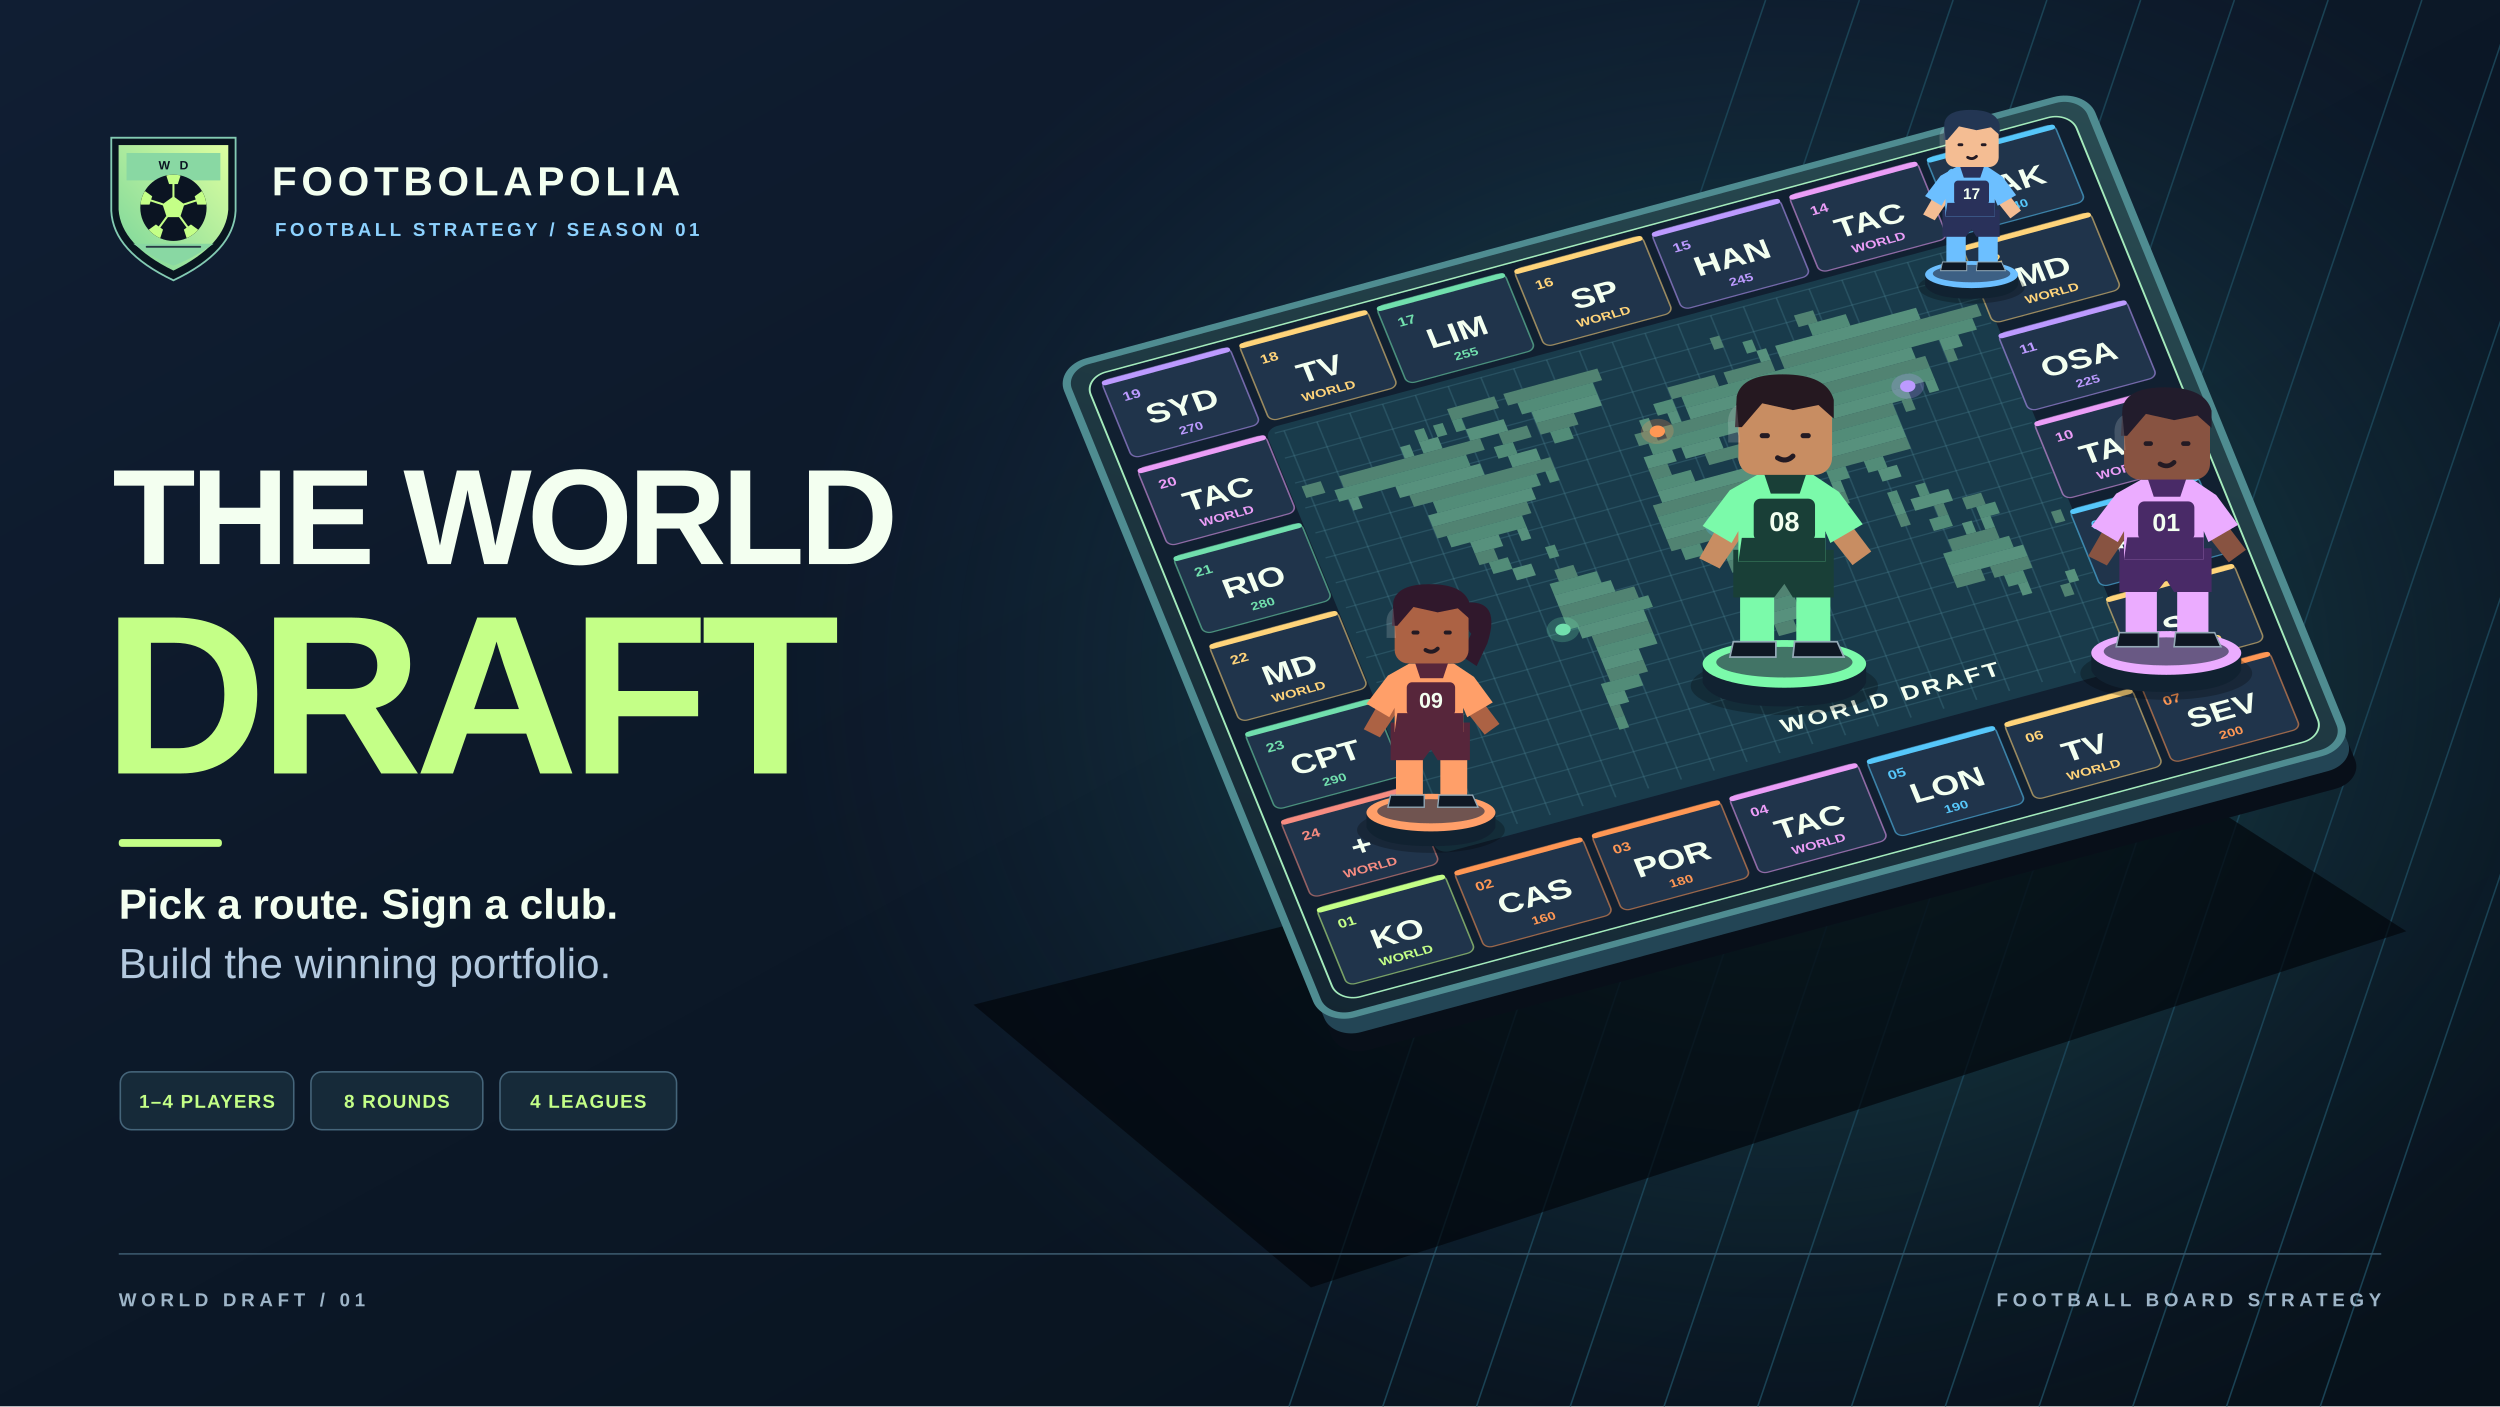
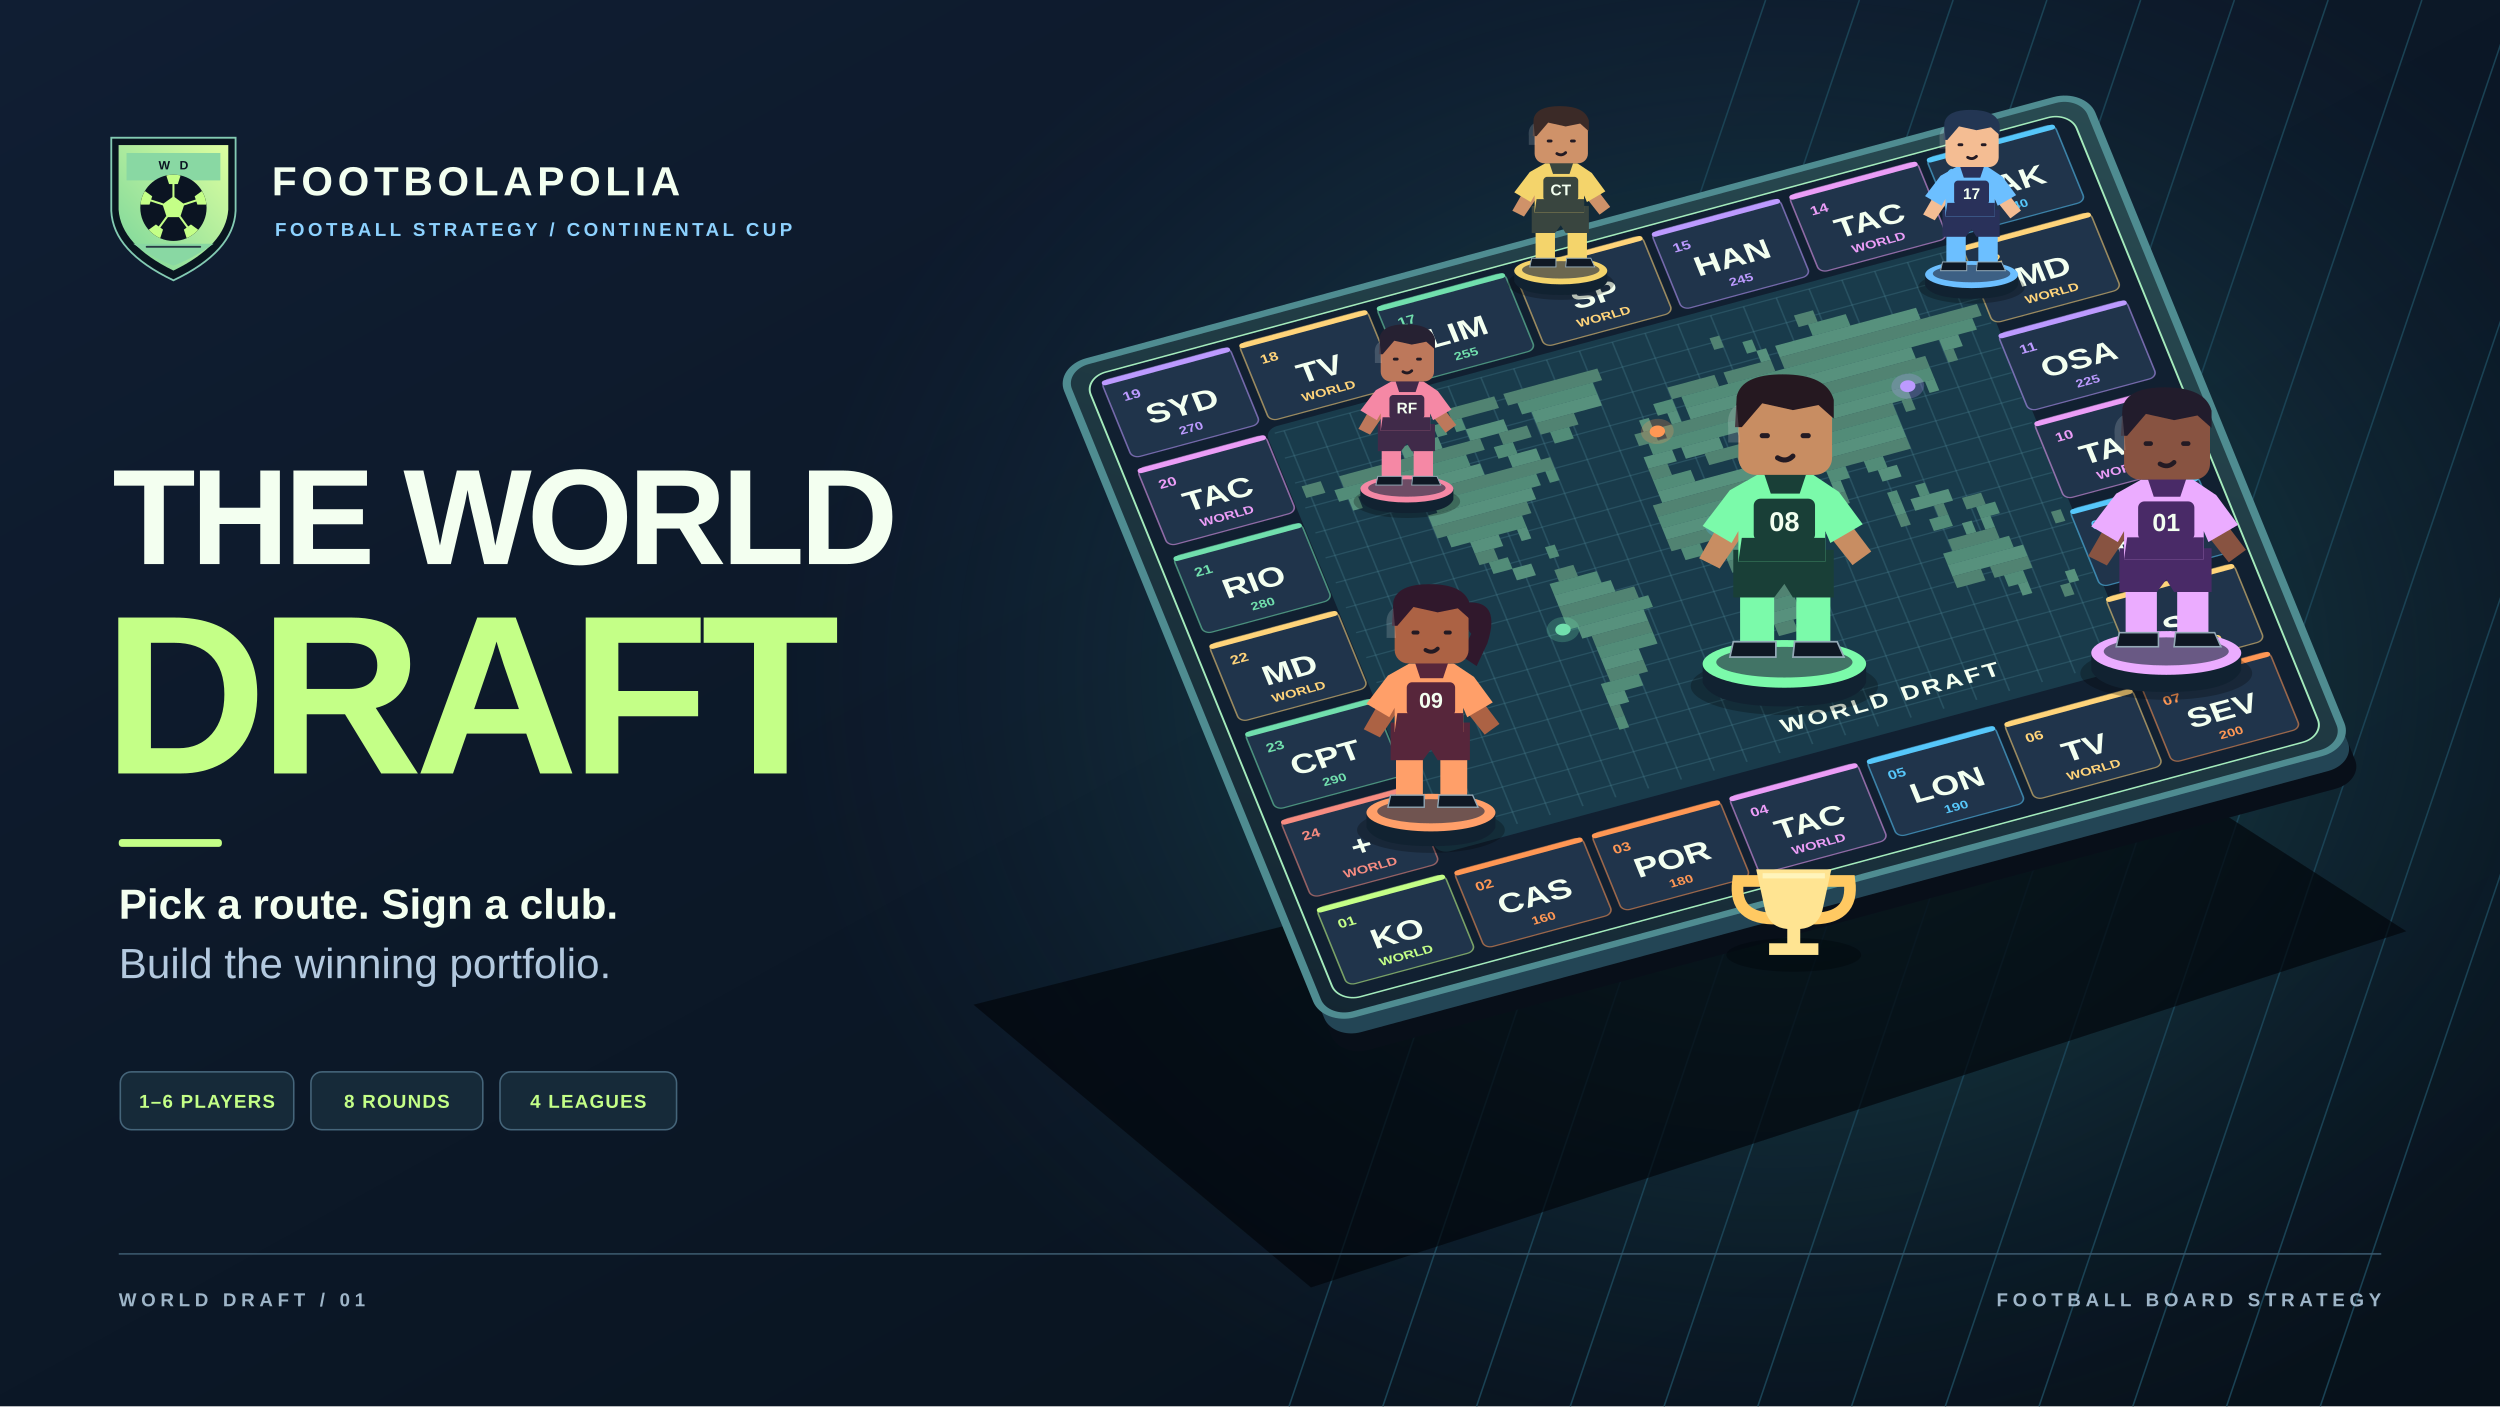
<svg xmlns="http://www.w3.org/2000/svg" width="1920" height="1080" viewBox="0 0 1600 900" role="img">
  <defs>
    <linearGradient id="night" x1="0" y1="0" x2="1" y2="1">
      <stop stop-color="#101e33" />
      <stop offset="1" stop-color="#07111a" />
    </linearGradient>
    <linearGradient id="pool" x1="0" y1="1" x2="1" y2="0">
      <stop stop-color="#142632" />
      <stop offset="1" stop-color="#294b52" />
    </linearGradient>
    <linearGradient id="lime" x1="0" y1="1" x2="1" y2="0">
      <stop stop-color="#78d59b" />
      <stop offset="1" stop-color="#ddff9f" />
    </linearGradient>
    <radialGradient id="beam">
      <stop stop-color="#4be2c2" stop-opacity=".34" />
      <stop offset="1" stop-color="#1f5076" stop-opacity="0" />
    </radialGradient>
    <pattern id="grid" width="38" height="38" patternUnits="userSpaceOnUse">
      <path d="M0 38V0H38" fill="none" stroke="#719aaf" stroke-opacity=".17" />
    </pattern>
  </defs>
  <rect x="0" y="0" width="1600" height="900" rx="0" fill="url(#night)" />
  <ellipse cx="1135" cy="430" rx="640" ry="530" fill="url(#beam)" />
  <path d="M1130 0L825 900" stroke="#1a4254" stroke-width="1" />
  <path d="M1190 0L885 900" stroke="#1a4254" stroke-width="1" />
  <path d="M1250 0L945 900" stroke="#1a4254" stroke-width="1" />
  <path d="M1310 0L1005 900" stroke="#1a4254" stroke-width="1" />
  <path d="M1370 0L1065 900" stroke="#1a4254" stroke-width="1" />
  <path d="M1430 0L1125 900" stroke="#1a4254" stroke-width="1" />
  <path d="M1490 0L1185 900" stroke="#1a4254" stroke-width="1" />
  <path d="M1550 0L1245 900" stroke="#1a4254" stroke-width="1" />
  <path d="M1610 0L1305 900" stroke="#1a4254" stroke-width="1" />
  <path d="M1670 0L1365 900" stroke="#1a4254" stroke-width="1" />
  <path d="M1730 0L1425 900" stroke="#1a4254" stroke-width="1" />
  <path d="M1790 0L1485 900" stroke="#1a4254" stroke-width="1" />
  <path d="M623 643L1333 463L1540 596L839 824Z" fill="#01060c" opacity=".7" />
  <g transform="matrix(1 -.27 .31 .76 678 236)">
    <rect x="0" y="30" width="655" height="550" rx="18" fill="#080f19" />
    <rect x="0" y="15" width="655" height="550" rx="18" fill="#234555" />
    <rect x="0" y="0" width="655" height="550" rx="18" fill="url(#pool)" stroke="#4f8c91" stroke-width="5" />
    <rect x="12" y="12" width="631" height="526" rx="14" fill="#112031" stroke="#a4ebbc" stroke-width="1.2" />
    <rect x="104" y="88" width="447" height="358" rx="8" fill="#193b4b" />
    <path d="M115 93V439" stroke="#488090" opacity=".32" />
    <path d="M136 93V439" stroke="#488090" opacity=".32" />
    <path d="M157 93V439" stroke="#488090" opacity=".32" />
    <path d="M178 93V439" stroke="#488090" opacity=".32" />
    <path d="M199 93V439" stroke="#488090" opacity=".32" />
    <path d="M220 93V439" stroke="#488090" opacity=".32" />
    <path d="M241 93V439" stroke="#488090" opacity=".32" />
    <path d="M262 93V439" stroke="#488090" opacity=".32" />
    <path d="M283 93V439" stroke="#488090" opacity=".32" />
    <path d="M304 93V439" stroke="#488090" opacity=".32" />
    <path d="M325 93V439" stroke="#488090" opacity=".32" />
    <path d="M346 93V439" stroke="#488090" opacity=".32" />
    <path d="M367 93V439" stroke="#488090" opacity=".32" />
    <path d="M388 93V439" stroke="#488090" opacity=".32" />
    <path d="M409 93V439" stroke="#488090" opacity=".32" />
    <path d="M430 93V439" stroke="#488090" opacity=".32" />
    <path d="M451 93V439" stroke="#488090" opacity=".32" />
    <path d="M472 93V439" stroke="#488090" opacity=".32" />
    <path d="M493 93V439" stroke="#488090" opacity=".32" />
    <path d="M514 93V439" stroke="#488090" opacity=".32" />
    <path d="M535 93V439" stroke="#488090" opacity=".32" />
    <path d="M109 93H548" stroke="#488090" opacity=".32" />
    <path d="M109 114H548" stroke="#488090" opacity=".32" />
    <path d="M109 135H548" stroke="#488090" opacity=".32" />
    <path d="M109 156H548" stroke="#488090" opacity=".32" />
    <path d="M109 177H548" stroke="#488090" opacity=".32" />
    <path d="M109 198H548" stroke="#488090" opacity=".32" />
    <path d="M109 219H548" stroke="#488090" opacity=".32" />
    <path d="M109 240H548" stroke="#488090" opacity=".32" />
    <path d="M109 261H548" stroke="#488090" opacity=".32" />
    <path d="M109 282H548" stroke="#488090" opacity=".32" />
    <path d="M109 303H548" stroke="#488090" opacity=".32" />
    <path d="M109 324H548" stroke="#488090" opacity=".32" />
    <path d="M109 345H548" stroke="#488090" opacity=".32" />
    <path d="M109 366H548" stroke="#488090" opacity=".32" />
    <path d="M109 387H548" stroke="#488090" opacity=".32" />
    <path d="M109 408H548" stroke="#488090" opacity=".32" />
    <path d="M109 429H548" stroke="#488090" opacity=".32" />
    <rect x="214" y="110.0" width="30.2" height="9.8" rx="0" fill="#518372" />
    <rect x="250" y="110.0" width="60.2" height="9.8" rx="0" fill="#518372" />
    <rect x="382" y="110.0" width="6.2" height="9.8" rx="0" fill="#518372" />
    <rect x="436" y="110.0" width="12.2" height="9.8" rx="0" fill="#518372" />
    <rect x="190" y="119.6" width="6.2" height="9.8" rx="0" fill="#528c78" />
    <rect x="202" y="119.6" width="6.2" height="9.8" rx="0" fill="#528c78" />
    <rect x="214" y="119.6" width="6.2" height="9.8" rx="0" fill="#528c78" />
    <rect x="256" y="119.6" width="48.2" height="9.8" rx="0" fill="#528c78" />
    <rect x="400" y="119.6" width="6.2" height="9.8" rx="0" fill="#528c78" />
    <rect x="442" y="119.6" width="24.2" height="9.8" rx="0" fill="#528c78" />
    <rect x="178" y="129.2" width="6.2" height="9.8" rx="0" fill="#57917d" />
    <rect x="190" y="129.2" width="12.2" height="9.8" rx="0" fill="#57917d" />
    <rect x="220" y="129.2" width="24.2" height="9.8" rx="0" fill="#57917d" />
    <rect x="262" y="129.2" width="42.2" height="9.8" rx="0" fill="#57917d" />
    <rect x="406" y="129.2" width="6.2" height="9.8" rx="0" fill="#57917d" />
    <rect x="418" y="129.2" width="90.2" height="9.8" rx="0" fill="#57917d" />
    <rect x="112" y="138.8" width="12.2" height="9.8" rx="0" fill="#518372" />
    <rect x="136" y="138.8" width="90.2" height="9.8" rx="0" fill="#518372" />
    <rect x="238" y="138.8" width="18.2" height="9.8" rx="0" fill="#518372" />
    <rect x="262" y="138.8" width="24.2" height="9.8" rx="0" fill="#518372" />
    <rect x="346" y="138.8" width="30.2" height="9.8" rx="0" fill="#518372" />
    <rect x="382" y="138.8" width="30.2" height="9.8" rx="0" fill="#518372" />
    <rect x="418" y="138.8" width="126.2" height="9.8" rx="0" fill="#518372" />
    <rect x="130" y="148.4" width="84.2" height="9.8" rx="0" fill="#528c78" />
    <rect x="232" y="148.4" width="12.2" height="9.8" rx="0" fill="#528c78" />
    <rect x="268" y="148.4" width="12.2" height="9.8" rx="0" fill="#528c78" />
    <rect x="334" y="148.4" width="12.2" height="9.8" rx="0" fill="#528c78" />
    <rect x="352" y="148.4" width="186.2" height="9.8" rx="0" fill="#528c78" />
    <rect x="136" y="158.0" width="6.2" height="9.8" rx="0" fill="#57917d" />
    <rect x="166" y="158.0" width="54.2" height="9.8" rx="0" fill="#57917d" />
    <rect x="238" y="158.0" width="18.2" height="9.8" rx="0" fill="#57917d" />
    <rect x="322" y="158.0" width="6.2" height="9.8" rx="0" fill="#57917d" />
    <rect x="340" y="158.0" width="6.2" height="9.8" rx="0" fill="#57917d" />
    <rect x="352" y="158.0" width="144.2" height="9.8" rx="0" fill="#57917d" />
    <rect x="514" y="158.0" width="12.2" height="9.8" rx="0" fill="#57917d" />
    <rect x="172" y="167.6" width="90.2" height="9.8" rx="0" fill="#518372" />
    <rect x="316" y="167.6" width="12.2" height="9.8" rx="0" fill="#518372" />
    <rect x="334" y="167.6" width="168.2" height="9.8" rx="0" fill="#518372" />
    <rect x="514" y="167.6" width="6.2" height="9.8" rx="0" fill="#518372" />
    <rect x="184" y="177.2" width="66.2" height="9.8" rx="0" fill="#528c78" />
    <rect x="256" y="177.2" width="6.2" height="9.8" rx="0" fill="#528c78" />
    <rect x="322" y="177.2" width="180.2" height="9.8" rx="0" fill="#528c78" />
    <rect x="178" y="186.8" width="66.2" height="9.8" rx="0" fill="#57917d" />
    <rect x="316" y="186.8" width="18.2" height="9.8" rx="0" fill="#57917d" />
    <rect x="340" y="186.8" width="24.2" height="9.8" rx="0" fill="#57917d" />
    <rect x="376" y="186.8" width="108.2" height="9.8" rx="0" fill="#57917d" />
    <rect x="496" y="186.8" width="6.2" height="9.8" rx="0" fill="#57917d" />
    <rect x="178" y="196.4" width="60.2" height="9.8" rx="0" fill="#518372" />
    <rect x="316" y="196.4" width="12.2" height="9.8" rx="0" fill="#518372" />
    <rect x="352" y="196.4" width="120.2" height="9.8" rx="0" fill="#518372" />
    <rect x="478" y="196.4" width="6.2" height="9.8" rx="0" fill="#518372" />
    <rect x="184" y="206.0" width="48.2" height="9.8" rx="0" fill="#528c78" />
    <rect x="316" y="206.0" width="24.2" height="9.8" rx="0" fill="#528c78" />
    <rect x="370" y="206.0" width="102.2" height="9.8" rx="0" fill="#528c78" />
    <rect x="196" y="215.6" width="18.2" height="9.8" rx="0" fill="#57917d" />
    <rect x="226" y="215.6" width="6.2" height="9.8" rx="0" fill="#57917d" />
    <rect x="316" y="215.6" width="156.2" height="9.8" rx="0" fill="#57917d" />
    <rect x="196" y="225.2" width="12.2" height="9.8" rx="0" fill="#518372" />
    <rect x="310" y="225.2" width="60.2" height="9.8" rx="0" fill="#518372" />
    <rect x="376" y="225.2" width="12.2" height="9.8" rx="0" fill="#518372" />
    <rect x="406" y="225.2" width="66.2" height="9.8" rx="0" fill="#518372" />
    <rect x="202" y="234.8" width="12.2" height="9.8" rx="0" fill="#528c78" />
    <rect x="238" y="234.8" width="6.2" height="9.8" rx="0" fill="#528c78" />
    <rect x="310" y="234.8" width="60.2" height="9.8" rx="0" fill="#528c78" />
    <rect x="376" y="234.8" width="24.2" height="9.8" rx="0" fill="#528c78" />
    <rect x="418" y="234.8" width="12.2" height="9.8" rx="0" fill="#528c78" />
    <rect x="442" y="234.8" width="12.2" height="9.8" rx="0" fill="#528c78" />
    <rect x="214" y="244.4" width="12.2" height="9.8" rx="0" fill="#57917d" />
    <rect x="310" y="244.4" width="66.2" height="9.8" rx="0" fill="#57917d" />
    <rect x="382" y="244.4" width="6.2" height="9.8" rx="0" fill="#57917d" />
    <rect x="418" y="244.4" width="6.2" height="9.8" rx="0" fill="#57917d" />
    <rect x="448" y="244.4" width="12.2" height="9.8" rx="0" fill="#57917d" />
    <rect x="238" y="254.0" width="12.2" height="9.8" rx="0" fill="#518372" />
    <rect x="310" y="254.0" width="78.2" height="9.8" rx="0" fill="#518372" />
    <rect x="418" y="254.0" width="6.2" height="9.8" rx="0" fill="#518372" />
    <rect x="232" y="263.6" width="30.2" height="9.8" rx="0" fill="#528c78" />
    <rect x="316" y="263.6" width="12.2" height="9.8" rx="0" fill="#528c78" />
    <rect x="334" y="263.6" width="54.2" height="9.8" rx="0" fill="#528c78" />
    <rect x="448" y="263.6" width="6.2" height="9.8" rx="0" fill="#528c78" />
    <rect x="466" y="263.6" width="6.2" height="9.8" rx="0" fill="#528c78" />
    <rect x="232" y="273.2" width="36.2" height="9.8" rx="0" fill="#57917d" />
    <rect x="340" y="273.2" width="42.2" height="9.8" rx="0" fill="#57917d" />
    <rect x="448" y="273.2" width="6.2" height="9.8" rx="0" fill="#57917d" />
    <rect x="460" y="273.2" width="24.2" height="9.8" rx="0" fill="#57917d" />
    <rect x="232" y="282.8" width="48.2" height="9.8" rx="0" fill="#518372" />
    <rect x="340" y="282.8" width="36.2" height="9.8" rx="0" fill="#518372" />
    <rect x="448" y="282.8" width="6.2" height="9.8" rx="0" fill="#518372" />
    <rect x="472" y="282.8" width="6.2" height="9.8" rx="0" fill="#518372" />
    <rect x="490" y="282.8" width="12.2" height="9.8" rx="0" fill="#518372" />
    <rect x="232" y="292.4" width="54.2" height="9.8" rx="0" fill="#528c78" />
    <rect x="346" y="292.4" width="30.2" height="9.8" rx="0" fill="#528c78" />
    <rect x="466" y="292.4" width="12.2" height="9.8" rx="0" fill="#528c78" />
    <rect x="496" y="292.4" width="12.2" height="9.8" rx="0" fill="#528c78" />
    <rect x="238" y="302.0" width="42.2" height="9.8" rx="0" fill="#57917d" />
    <rect x="346" y="302.0" width="30.2" height="9.8" rx="0" fill="#57917d" />
    <rect x="484" y="302.0" width="6.2" height="9.8" rx="0" fill="#57917d" />
    <rect x="496" y="302.0" width="6.2" height="9.8" rx="0" fill="#57917d" />
    <rect x="244" y="311.6" width="36.2" height="9.8" rx="0" fill="#518372" />
    <rect x="340" y="311.6" width="30.2" height="9.8" rx="0" fill="#518372" />
    <rect x="382" y="311.6" width="6.2" height="9.8" rx="0" fill="#518372" />
    <rect x="472" y="311.6" width="30.2" height="9.8" rx="0" fill="#518372" />
    <rect x="538" y="311.6" width="6.2" height="9.8" rx="0" fill="#518372" />
    <rect x="244" y="321.2" width="36.2" height="9.8" rx="0" fill="#528c78" />
    <rect x="346" y="321.2" width="24.2" height="9.8" rx="0" fill="#528c78" />
    <rect x="382" y="321.2" width="6.2" height="9.8" rx="0" fill="#528c78" />
    <rect x="466" y="321.2" width="42.2" height="9.8" rx="0" fill="#528c78" />
    <rect x="244" y="330.8" width="24.2" height="9.8" rx="0" fill="#57917d" />
    <rect x="346" y="330.8" width="24.2" height="9.8" rx="0" fill="#57917d" />
    <rect x="466" y="330.8" width="48.2" height="9.8" rx="0" fill="#57917d" />
    <rect x="244" y="340.4" width="24.2" height="9.8" rx="0" fill="#518372" />
    <rect x="352" y="340.4" width="12.2" height="9.8" rx="0" fill="#518372" />
    <rect x="466" y="340.4" width="18.2" height="9.8" rx="0" fill="#518372" />
    <rect x="490" y="340.4" width="24.2" height="9.8" rx="0" fill="#518372" />
    <rect x="238" y="350.0" width="24.2" height="9.8" rx="0" fill="#528c78" />
    <rect x="496" y="350.0" width="12.2" height="9.8" rx="0" fill="#528c78" />
    <rect x="238" y="359.6" width="12.2" height="9.8" rx="0" fill="#57917d" />
    <rect x="502" y="359.6" width="6.2" height="9.8" rx="0" fill="#57917d" />
    <rect x="532" y="359.6" width="6.2" height="9.8" rx="0" fill="#57917d" />
    <rect x="238" y="369.2" width="6.2" height="9.8" rx="0" fill="#518372" />
    <rect x="526" y="369.2" width="6.2" height="9.8" rx="0" fill="#518372" />
    <rect x="238" y="378.8" width="6.2" height="9.8" rx="0" fill="#528c78" />
    <circle cx="330" cy="170" r="10" fill="#ff9754" opacity=".24" />
    <circle cx="330" cy="170" r="4.7" fill="#ff9754" />
    <circle cx="485" cy="187" r="10" fill="#bc9aff" opacity=".24" />
    <circle cx="485" cy="187" r="4.7" fill="#bc9aff" />
    <circle cx="229" cy="301" r="10" fill="#71dfad" opacity=".24" />
    <circle cx="229" cy="301" r="4.7" fill="#71dfad" />
    <circle cx="345" cy="254" r="10" fill="#56c7fa" opacity=".24" />
    <circle cx="345" cy="254" r="4.7" fill="#56c7fa" />
    <rect x="21" y="462" width="82" height="65" rx="5" fill="#20344b" stroke="#c4ff87" stroke-opacity=".56" />
    <rect x="21" y="462" width="82" height="4" rx="2" fill="#c4ff87" />
    <text x="30" y="482" fill="#c4ff87" font-family="Helvetica Neue, Arial, sans-serif" font-size="10" font-weight="700">01</text>
    <text x="62" y="505" fill="#f3fff0" font-family="Helvetica Neue, Arial, sans-serif" font-size="22" font-weight="900" text-anchor="middle">KO</text>
    <text x="62" y="519" fill="#c4ff87" font-family="Helvetica Neue, Arial, sans-serif" font-size="9" font-weight="700" text-anchor="middle">WORLD</text>
    <rect x="109" y="462" width="82" height="65" rx="5" fill="#20344b" stroke="#ff9754" stroke-opacity=".56" />
    <rect x="109" y="462" width="82" height="4" rx="2" fill="#ff9754" />
    <text x="118" y="482" fill="#ff9754" font-family="Helvetica Neue, Arial, sans-serif" font-size="10" font-weight="700">02</text>
    <text x="150" y="505" fill="#f3fff0" font-family="Helvetica Neue, Arial, sans-serif" font-size="22" font-weight="900" text-anchor="middle">CAS</text>
    <text x="150" y="519" fill="#ff9754" font-family="Helvetica Neue, Arial, sans-serif" font-size="9" font-weight="700" text-anchor="middle">160</text>
    <rect x="197" y="462" width="82" height="65" rx="5" fill="#20344b" stroke="#ff9754" stroke-opacity=".56" />
    <rect x="197" y="462" width="82" height="4" rx="2" fill="#ff9754" />
    <text x="206" y="482" fill="#ff9754" font-family="Helvetica Neue, Arial, sans-serif" font-size="10" font-weight="700">03</text>
    <text x="238" y="505" fill="#f3fff0" font-family="Helvetica Neue, Arial, sans-serif" font-size="22" font-weight="900" text-anchor="middle">POR</text>
    <text x="238" y="519" fill="#ff9754" font-family="Helvetica Neue, Arial, sans-serif" font-size="9" font-weight="700" text-anchor="middle">180</text>
    <rect x="285" y="462" width="82" height="65" rx="5" fill="#20344b" stroke="#eb9df7" stroke-opacity=".56" />
    <rect x="285" y="462" width="82" height="4" rx="2" fill="#eb9df7" />
    <text x="294" y="482" fill="#eb9df7" font-family="Helvetica Neue, Arial, sans-serif" font-size="10" font-weight="700">04</text>
    <text x="326" y="505" fill="#f3fff0" font-family="Helvetica Neue, Arial, sans-serif" font-size="22" font-weight="900" text-anchor="middle">TAC</text>
    <text x="326" y="519" fill="#eb9df7" font-family="Helvetica Neue, Arial, sans-serif" font-size="9" font-weight="700" text-anchor="middle">WORLD</text>
    <rect x="373" y="462" width="82" height="65" rx="5" fill="#20344b" stroke="#56c7fa" stroke-opacity=".56" />
    <rect x="373" y="462" width="82" height="4" rx="2" fill="#56c7fa" />
    <text x="382" y="482" fill="#56c7fa" font-family="Helvetica Neue, Arial, sans-serif" font-size="10" font-weight="700">05</text>
    <text x="414" y="505" fill="#f3fff0" font-family="Helvetica Neue, Arial, sans-serif" font-size="22" font-weight="900" text-anchor="middle">LON</text>
    <text x="414" y="519" fill="#56c7fa" font-family="Helvetica Neue, Arial, sans-serif" font-size="9" font-weight="700" text-anchor="middle">190</text>
    <rect x="461" y="462" width="82" height="65" rx="5" fill="#20344b" stroke="#ffd47a" stroke-opacity=".56" />
    <rect x="461" y="462" width="82" height="4" rx="2" fill="#ffd47a" />
    <text x="470" y="482" fill="#ffd47a" font-family="Helvetica Neue, Arial, sans-serif" font-size="10" font-weight="700">06</text>
    <text x="502" y="505" fill="#f3fff0" font-family="Helvetica Neue, Arial, sans-serif" font-size="22" font-weight="900" text-anchor="middle">TV</text>
    <text x="502" y="519" fill="#ffd47a" font-family="Helvetica Neue, Arial, sans-serif" font-size="9" font-weight="700" text-anchor="middle">WORLD</text>
    <rect x="549" y="462" width="82" height="65" rx="5" fill="#20344b" stroke="#ff9754" stroke-opacity=".56" />
    <rect x="549" y="462" width="82" height="4" rx="2" fill="#ff9754" />
    <text x="558" y="482" fill="#ff9754" font-family="Helvetica Neue, Arial, sans-serif" font-size="10" font-weight="700">07</text>
    <text x="590" y="505" fill="#f3fff0" font-family="Helvetica Neue, Arial, sans-serif" font-size="22" font-weight="900" text-anchor="middle">SEV</text>
    <text x="590" y="519" fill="#ff9754" font-family="Helvetica Neue, Arial, sans-serif" font-size="9" font-weight="700" text-anchor="middle">200</text>
    <rect x="549" y="388" width="82" height="65" rx="5" fill="#20344b" stroke="#ffd47a" stroke-opacity=".56" />
    <rect x="549" y="388" width="82" height="4" rx="2" fill="#ffd47a" />
    <text x="558" y="408" fill="#ffd47a" font-family="Helvetica Neue, Arial, sans-serif" font-size="10" font-weight="700">08</text>
    <text x="590" y="431" fill="#f3fff0" font-family="Helvetica Neue, Arial, sans-serif" font-size="22" font-weight="900" text-anchor="middle">SP</text>
    <text x="590" y="445" fill="#ffd47a" font-family="Helvetica Neue, Arial, sans-serif" font-size="9" font-weight="700" text-anchor="middle">WORLD</text>
    <rect x="549" y="314" width="82" height="65" rx="5" fill="#20344b" stroke="#56c7fa" stroke-opacity=".56" />
    <rect x="549" y="314" width="82" height="4" rx="2" fill="#56c7fa" />
    <text x="558" y="334" fill="#56c7fa" font-family="Helvetica Neue, Arial, sans-serif" font-size="10" font-weight="700">09</text>
    <text x="590" y="357" fill="#f3fff0" font-family="Helvetica Neue, Arial, sans-serif" font-size="22" font-weight="900" text-anchor="middle">ROT</text>
    <text x="590" y="371" fill="#56c7fa" font-family="Helvetica Neue, Arial, sans-serif" font-size="9" font-weight="700" text-anchor="middle">215</text>
    <rect x="549" y="240" width="82" height="65" rx="5" fill="#20344b" stroke="#eb9df7" stroke-opacity=".56" />
    <rect x="549" y="240" width="82" height="4" rx="2" fill="#eb9df7" />
    <text x="558" y="260" fill="#eb9df7" font-family="Helvetica Neue, Arial, sans-serif" font-size="10" font-weight="700">10</text>
    <text x="590" y="283" fill="#f3fff0" font-family="Helvetica Neue, Arial, sans-serif" font-size="22" font-weight="900" text-anchor="middle">TAC</text>
    <text x="590" y="297" fill="#eb9df7" font-family="Helvetica Neue, Arial, sans-serif" font-size="9" font-weight="700" text-anchor="middle">WORLD</text>
    <rect x="549" y="166" width="82" height="65" rx="5" fill="#20344b" stroke="#bc9aff" stroke-opacity=".56" />
    <rect x="549" y="166" width="82" height="4" rx="2" fill="#bc9aff" />
    <text x="558" y="186" fill="#bc9aff" font-family="Helvetica Neue, Arial, sans-serif" font-size="10" font-weight="700">11</text>
    <text x="590" y="209" fill="#f3fff0" font-family="Helvetica Neue, Arial, sans-serif" font-size="22" font-weight="900" text-anchor="middle">OSA</text>
    <text x="590" y="223" fill="#bc9aff" font-family="Helvetica Neue, Arial, sans-serif" font-size="9" font-weight="700" text-anchor="middle">225</text>
    <rect x="549" y="92" width="82" height="65" rx="5" fill="#20344b" stroke="#ffd47a" stroke-opacity=".56" />
    <rect x="549" y="92" width="82" height="4" rx="2" fill="#ffd47a" />
    <text x="558" y="112" fill="#ffd47a" font-family="Helvetica Neue, Arial, sans-serif" font-size="10" font-weight="700">12</text>
    <text x="590" y="135" fill="#f3fff0" font-family="Helvetica Neue, Arial, sans-serif" font-size="22" font-weight="900" text-anchor="middle">MD</text>
    <text x="590" y="149" fill="#ffd47a" font-family="Helvetica Neue, Arial, sans-serif" font-size="9" font-weight="700" text-anchor="middle">WORLD</text>
    <rect x="549" y="18" width="82" height="65" rx="5" fill="#20344b" stroke="#56c7fa" stroke-opacity=".56" />
    <rect x="549" y="18" width="82" height="4" rx="2" fill="#56c7fa" />
    <text x="558" y="38" fill="#56c7fa" font-family="Helvetica Neue, Arial, sans-serif" font-size="10" font-weight="700">13</text>
    <text x="590" y="61" fill="#f3fff0" font-family="Helvetica Neue, Arial, sans-serif" font-size="22" font-weight="900" text-anchor="middle">DAK</text>
    <text x="590" y="75" fill="#56c7fa" font-family="Helvetica Neue, Arial, sans-serif" font-size="9" font-weight="700" text-anchor="middle">240</text>
    <rect x="461" y="18" width="82" height="65" rx="5" fill="#20344b" stroke="#eb9df7" stroke-opacity=".56" />
    <rect x="461" y="18" width="82" height="4" rx="2" fill="#eb9df7" />
    <text x="470" y="38" fill="#eb9df7" font-family="Helvetica Neue, Arial, sans-serif" font-size="10" font-weight="700">14</text>
    <text x="502" y="61" fill="#f3fff0" font-family="Helvetica Neue, Arial, sans-serif" font-size="22" font-weight="900" text-anchor="middle">TAC</text>
    <text x="502" y="75" fill="#eb9df7" font-family="Helvetica Neue, Arial, sans-serif" font-size="9" font-weight="700" text-anchor="middle">WORLD</text>
    <rect x="373" y="18" width="82" height="65" rx="5" fill="#20344b" stroke="#bc9aff" stroke-opacity=".56" />
    <rect x="373" y="18" width="82" height="4" rx="2" fill="#bc9aff" />
    <text x="382" y="38" fill="#bc9aff" font-family="Helvetica Neue, Arial, sans-serif" font-size="10" font-weight="700">15</text>
    <text x="414" y="61" fill="#f3fff0" font-family="Helvetica Neue, Arial, sans-serif" font-size="22" font-weight="900" text-anchor="middle">HAN</text>
    <text x="414" y="75" fill="#bc9aff" font-family="Helvetica Neue, Arial, sans-serif" font-size="9" font-weight="700" text-anchor="middle">245</text>
    <rect x="285" y="18" width="82" height="65" rx="5" fill="#20344b" stroke="#ffd47a" stroke-opacity=".56" />
    <rect x="285" y="18" width="82" height="4" rx="2" fill="#ffd47a" />
    <text x="294" y="38" fill="#ffd47a" font-family="Helvetica Neue, Arial, sans-serif" font-size="10" font-weight="700">16</text>
    <text x="326" y="61" fill="#f3fff0" font-family="Helvetica Neue, Arial, sans-serif" font-size="22" font-weight="900" text-anchor="middle">SP</text>
    <text x="326" y="75" fill="#ffd47a" font-family="Helvetica Neue, Arial, sans-serif" font-size="9" font-weight="700" text-anchor="middle">WORLD</text>
    <rect x="197" y="18" width="82" height="65" rx="5" fill="#20344b" stroke="#71dfad" stroke-opacity=".56" />
    <rect x="197" y="18" width="82" height="4" rx="2" fill="#71dfad" />
    <text x="206" y="38" fill="#71dfad" font-family="Helvetica Neue, Arial, sans-serif" font-size="10" font-weight="700">17</text>
    <text x="238" y="61" fill="#f3fff0" font-family="Helvetica Neue, Arial, sans-serif" font-size="22" font-weight="900" text-anchor="middle">LIM</text>
    <text x="238" y="75" fill="#71dfad" font-family="Helvetica Neue, Arial, sans-serif" font-size="9" font-weight="700" text-anchor="middle">255</text>
    <rect x="109" y="18" width="82" height="65" rx="5" fill="#20344b" stroke="#ffd47a" stroke-opacity=".56" />
    <rect x="109" y="18" width="82" height="4" rx="2" fill="#ffd47a" />
    <text x="118" y="38" fill="#ffd47a" font-family="Helvetica Neue, Arial, sans-serif" font-size="10" font-weight="700">18</text>
    <text x="150" y="61" fill="#f3fff0" font-family="Helvetica Neue, Arial, sans-serif" font-size="22" font-weight="900" text-anchor="middle">TV</text>
    <text x="150" y="75" fill="#ffd47a" font-family="Helvetica Neue, Arial, sans-serif" font-size="9" font-weight="700" text-anchor="middle">WORLD</text>
    <rect x="21" y="18" width="82" height="65" rx="5" fill="#20344b" stroke="#bc9aff" stroke-opacity=".56" />
    <rect x="21" y="18" width="82" height="4" rx="2" fill="#bc9aff" />
    <text x="30" y="38" fill="#bc9aff" font-family="Helvetica Neue, Arial, sans-serif" font-size="10" font-weight="700">19</text>
    <text x="62" y="61" fill="#f3fff0" font-family="Helvetica Neue, Arial, sans-serif" font-size="22" font-weight="900" text-anchor="middle">SYD</text>
    <text x="62" y="75" fill="#bc9aff" font-family="Helvetica Neue, Arial, sans-serif" font-size="9" font-weight="700" text-anchor="middle">270</text>
    <rect x="21" y="92" width="82" height="65" rx="5" fill="#20344b" stroke="#eb9df7" stroke-opacity=".56" />
    <rect x="21" y="92" width="82" height="4" rx="2" fill="#eb9df7" />
    <text x="30" y="112" fill="#eb9df7" font-family="Helvetica Neue, Arial, sans-serif" font-size="10" font-weight="700">20</text>
    <text x="62" y="135" fill="#f3fff0" font-family="Helvetica Neue, Arial, sans-serif" font-size="22" font-weight="900" text-anchor="middle">TAC</text>
    <text x="62" y="149" fill="#eb9df7" font-family="Helvetica Neue, Arial, sans-serif" font-size="9" font-weight="700" text-anchor="middle">WORLD</text>
    <rect x="21" y="166" width="82" height="65" rx="5" fill="#20344b" stroke="#71dfad" stroke-opacity=".56" />
    <rect x="21" y="166" width="82" height="4" rx="2" fill="#71dfad" />
    <text x="30" y="186" fill="#71dfad" font-family="Helvetica Neue, Arial, sans-serif" font-size="10" font-weight="700">21</text>
    <text x="62" y="209" fill="#f3fff0" font-family="Helvetica Neue, Arial, sans-serif" font-size="22" font-weight="900" text-anchor="middle">RIO</text>
    <text x="62" y="223" fill="#71dfad" font-family="Helvetica Neue, Arial, sans-serif" font-size="9" font-weight="700" text-anchor="middle">280</text>
    <rect x="21" y="240" width="82" height="65" rx="5" fill="#20344b" stroke="#ffd47a" stroke-opacity=".56" />
    <rect x="21" y="240" width="82" height="4" rx="2" fill="#ffd47a" />
    <text x="30" y="260" fill="#ffd47a" font-family="Helvetica Neue, Arial, sans-serif" font-size="10" font-weight="700">22</text>
    <text x="62" y="283" fill="#f3fff0" font-family="Helvetica Neue, Arial, sans-serif" font-size="22" font-weight="900" text-anchor="middle">MD</text>
    <text x="62" y="297" fill="#ffd47a" font-family="Helvetica Neue, Arial, sans-serif" font-size="9" font-weight="700" text-anchor="middle">WORLD</text>
    <rect x="21" y="314" width="82" height="65" rx="5" fill="#20344b" stroke="#71dfad" stroke-opacity=".56" />
    <rect x="21" y="314" width="82" height="4" rx="2" fill="#71dfad" />
    <text x="30" y="334" fill="#71dfad" font-family="Helvetica Neue, Arial, sans-serif" font-size="10" font-weight="700">23</text>
    <text x="62" y="357" fill="#f3fff0" font-family="Helvetica Neue, Arial, sans-serif" font-size="22" font-weight="900" text-anchor="middle">CPT</text>
    <text x="62" y="371" fill="#71dfad" font-family="Helvetica Neue, Arial, sans-serif" font-size="9" font-weight="700" text-anchor="middle">290</text>
    <rect x="21" y="388" width="82" height="65" rx="5" fill="#20344b" stroke="#f78c81" stroke-opacity=".56" />
    <rect x="21" y="388" width="82" height="4" rx="2" fill="#f78c81" />
    <text x="30" y="408" fill="#f78c81" font-family="Helvetica Neue, Arial, sans-serif" font-size="10" font-weight="700">24</text>
    <text x="62" y="431" fill="#f3fff0" font-family="Helvetica Neue, Arial, sans-serif" font-size="22" font-weight="900" text-anchor="middle">+</text>
    <text x="62" y="445" fill="#f78c81" font-family="Helvetica Neue, Arial, sans-serif" font-size="9" font-weight="700" text-anchor="middle">WORLD</text>
    <text x="471" y="425" fill="#f3fff0" font-family="Helvetica Neue, Arial, sans-serif" font-size="16" font-weight="850" text-anchor="end" letter-spacing="2">WORLD DRAFT</text>
  </g>
+   <g transform="translate(998.9 178.9) scale(0.62)">
+     <ellipse cy="4" rx="55" ry="17" fill="#000" opacity=".25" />
+     <path d="M-48-9Q0-29 48-9V2Q42 16 0 16T-48 2Z" fill="#112231" />
+     <ellipse cy="-9" rx="48" ry="14" fill="#f4d46b" />
+     <ellipse cy="-10" rx="40" ry="9" fill="#232c42" opacity=".65" />
+     <path d="M-26-52h20v33h-20zM7-52h20v33H7z" fill="#f4d46b" />
+     <path d="M-30-22H-5v9h-27zM6-22h25l4 9H5z" fill="#0f1824" stroke="#93a9b6" stroke-width="1" />
+     <path d="M-30-76h59v28H5l-5-8-6 8h-24z" fill="#39453f" />
+     <path d="M-31-104l-19 33 12 6 17-25M29-104l22 29-11 8-19-24" fill="#cf9269" />
+     <path d="M-32-111l16-9H17l15 10 14 19-19 11-3-7v18h-51v-18l-4 7-17-10Z" fill="#f4d46b" />
+     <path d="M-25-83H24v14h-51zM-12-121h25l-4 12H-8Z" fill="#39453f" />
+     <rect x="-18" y="-106" width="36" height="25" rx="4" fill="#39453f" />
+     <text x="0" y="-87" fill="#f3fff0" font-family="Helvetica Neue, Arial, sans-serif" font-size="16" font-weight="900" text-anchor="middle">CT</text>
+     <rect x="-27" y="-168" width="55" height="48" rx="10" fill="#cf9269" />
+     <path d="M-29-148l1-18q3-13 27-13 26 0 30 15v11l-9-8-15 3-18-4-12 14z" fill="#3b2a27" />
+     <path d="M-13-143h3m21 0h3M-4-130q5 3 9-1" fill="none" stroke="#231a23" stroke-width="3" stroke-linecap="round" />
+     <path d="M-28-161q-6 4-5 13v9h7" fill="#fff" opacity=".16" />
+   </g>
+   <g transform="translate(900.4 318.5) scale(0.62)">
+     <ellipse cy="4" rx="55" ry="17" fill="#000" opacity=".25" />
+     <path d="M-48-9Q0-29 48-9V2Q42 16 0 16T-48 2Z" fill="#112231" />
+     <ellipse cy="-9" rx="48" ry="14" fill="#f588a5" />
+     <ellipse cy="-10" rx="40" ry="9" fill="#232c42" opacity=".65" />
+     <path d="M-26-52h20v33h-20zM7-52h20v33H7z" fill="#f588a5" />
+     <path d="M-30-22H-5v9h-27zM6-22h25l4 9H5z" fill="#0f1824" stroke="#93a9b6" stroke-width="1" />
+     <path d="M-30-76h59v28H5l-5-8-6 8h-24z" fill="#402a49" />
+     <path d="M-31-104l-19 33 12 6 17-25M29-104l22 29-11 8-19-24" fill="#bd785b" />
+     <path d="M-32-111l16-9H17l15 10 14 19-19 11-3-7v18h-51v-18l-4 7-17-10Z" fill="#f588a5" />
+     <path d="M-25-83H24v14h-51zM-12-121h25l-4 12H-8Z" fill="#402a49" />
+     <rect x="-18" y="-106" width="36" height="25" rx="4" fill="#402a49" />
+     <text x="0" y="-87" fill="#f3fff0" font-family="Helvetica Neue, Arial, sans-serif" font-size="16" font-weight="900" text-anchor="middle">RF</text>
+     <rect x="-27" y="-168" width="55" height="48" rx="10" fill="#bd785b" />
+     <path d="M-29-148l1-18q3-13 27-13 26 0 30 15v11l-9-8-15 3-18-4-12 14z" fill="#262132" />
+     <path d="M-13-143h3m21 0h3M-4-130q5 3 9-1" fill="none" stroke="#231a23" stroke-width="3" stroke-linecap="round" />
+     <path d="M-28-161q-6 4-5 13v9h7" fill="#fff" opacity=".16" />
+   </g>
  <g transform="translate(1261.8 181.3) scale(0.62)">
    <ellipse cy="4" rx="55" ry="17" fill="#000" opacity=".25" />
    <path d="M-48-9Q0-29 48-9V2Q42 16 0 16T-48 2Z" fill="#112231" />
    <ellipse cy="-9" rx="48" ry="14" fill="#6cbfff" />
    <ellipse cy="-10" rx="40" ry="9" fill="#232c42" opacity=".65" />
    <path d="M-26-52h20v33h-20zM7-52h20v33H7z" fill="#6cbfff" />
    <path d="M-30-22H-5v9h-27zM6-22h25l4 9H5z" fill="#0f1824" stroke="#93a9b6" stroke-width="1" />
    <path d="M-30-76h59v28H5l-5-8-6 8h-24z" fill="#29315a" />
    <path d="M-31-104l-19 33 12 6 17-25M29-104l22 29-11 8-19-24" fill="#f4bd93" />
    <path d="M-32-111l16-9H17l15 10 14 19-19 11-3-7v18h-51v-18l-4 7-17-10Z" fill="#6cbfff" />
    <path d="M-25-83H24v14h-51zM-12-121h25l-4 12H-8Z" fill="#29315a" />
    <rect x="-18" y="-106" width="36" height="25" rx="4" fill="#29315a" />
    <text x="0" y="-87" fill="#f3fff0" font-family="Helvetica Neue, Arial, sans-serif" font-size="16" font-weight="900" text-anchor="middle">17</text>
    <rect x="-27" y="-168" width="55" height="48" rx="10" fill="#f4bd93" />
    <path d="M-29-148l1-18q3-13 27-13 26 0 30 15v11l-9-8-15 3-18-4-12 14z" fill="#233653" />
    <path d="M-13-143h3m21 0h3M-4-130q5 3 9-1" fill="none" stroke="#231a23" stroke-width="3" stroke-linecap="round" />
    <path d="M-28-161q-6 4-5 13v9h7" fill="#fff" opacity=".16" />
  </g>
  <g transform="translate(915.8 527.8) scale(0.86)">
    <ellipse cy="4" rx="55" ry="17" fill="#000" opacity=".25" />
    <path d="M-48-9Q0-29 48-9V2Q42 16 0 16T-48 2Z" fill="#112231" />
    <ellipse cy="-9" rx="48" ry="14" fill="#ff9f69" />
    <ellipse cy="-10" rx="40" ry="9" fill="#232c42" opacity=".65" />
    <path d="M-26-52h20v33h-20zM7-52h20v33H7z" fill="#ff9f69" />
    <path d="M-30-22H-5v9h-27zM6-22h25l4 9H5z" fill="#0f1824" stroke="#93a9b6" stroke-width="1" />
    <path d="M-30-76h59v28H5l-5-8-6 8h-24z" fill="#57263b" />
    <path d="M-31-104l-19 33 12 6 17-25M29-104l22 29-11 8-19-24" fill="#ac6244" />
    <path d="M-32-111l16-9H17l15 10 14 19-19 11-3-7v18h-51v-18l-4 7-17-10Z" fill="#ff9f69" />
    <path d="M-25-83H24v14h-51zM-12-121h25l-4 12H-8Z" fill="#57263b" />
    <rect x="-18" y="-106" width="36" height="25" rx="4" fill="#57263b" />
    <text x="0" y="-87" fill="#f3fff0" font-family="Helvetica Neue, Arial, sans-serif" font-size="16" font-weight="900" text-anchor="middle">09</text>
    <path d="M18-164q36-8 24 29l-8 17-12-8 8-16-6-8Z" fill="#30182c" />
    <rect x="-27" y="-168" width="55" height="48" rx="10" fill="#ac6244" />
    <path d="M-29-148l1-18q3-13 27-13 26 0 30 15v11l-9-8-15 3-18-4-12 14z" fill="#30182c" />
    <path d="M-13-143h3m21 0h3M-4-130q5 3 9-1" fill="none" stroke="#231a23" stroke-width="3" stroke-linecap="round" />
    <path d="M-28-161q-6 4-5 13v9h7" fill="#fff" opacity=".16" />
  </g>
  <g transform="translate(1142.0 434.7) scale(1.09)">
    <ellipse cy="4" rx="55" ry="17" fill="#000" opacity=".25" />
    <path d="M-48-9Q0-29 48-9V2Q42 16 0 16T-48 2Z" fill="#112231" />
    <ellipse cy="-9" rx="48" ry="14" fill="#7bfaaa" />
    <ellipse cy="-10" rx="40" ry="9" fill="#232c42" opacity=".65" />
    <path d="M-26-52h20v33h-20zM7-52h20v33H7z" fill="#7bfaaa" />
    <path d="M-30-22H-5v9h-27zM6-22h25l4 9H5z" fill="#0f1824" stroke="#93a9b6" stroke-width="1" />
    <path d="M-30-76h59v28H5l-5-8-6 8h-24z" fill="#193f37" />
    <path d="M-31-104l-19 33 12 6 17-25M29-104l22 29-11 8-19-24" fill="#c88d62" />
    <path d="M-32-111l16-9H17l15 10 14 19-19 11-3-7v18h-51v-18l-4 7-17-10Z" fill="#7bfaaa" />
    <path d="M-25-83H24v14h-51zM-12-121h25l-4 12H-8Z" fill="#193f37" />
    <rect x="-18" y="-106" width="36" height="25" rx="4" fill="#193f37" />
    <text x="0" y="-87" fill="#f3fff0" font-family="Helvetica Neue, Arial, sans-serif" font-size="16" font-weight="900" text-anchor="middle">08</text>
    <rect x="-27" y="-168" width="55" height="48" rx="10" fill="#c88d62" />
    <path d="M-29-148l1-18q3-13 27-13 26 0 30 15v11l-9-8-15 3-18-4-12 14z" fill="#251820" />
    <path d="M-13-143h3m21 0h3M-4-130q5 3 9-1" fill="none" stroke="#231a23" stroke-width="3" stroke-linecap="round" />
    <path d="M-28-161q-6 4-5 13v9h7" fill="#fff" opacity=".16" />
  </g>
  <g transform="translate(1386.4 426.9) scale(1.0)">
    <ellipse cy="4" rx="55" ry="17" fill="#000" opacity=".25" />
    <path d="M-48-9Q0-29 48-9V2Q42 16 0 16T-48 2Z" fill="#112231" />
    <ellipse cy="-9" rx="48" ry="14" fill="#ebacff" />
    <ellipse cy="-10" rx="40" ry="9" fill="#232c42" opacity=".65" />
    <path d="M-26-52h20v33h-20zM7-52h20v33H7z" fill="#ebacff" />
    <path d="M-30-22H-5v9h-27zM6-22h25l4 9H5z" fill="#0f1824" stroke="#93a9b6" stroke-width="1" />
    <path d="M-30-76h59v28H5l-5-8-6 8h-24z" fill="#492a67" />
    <path d="M-31-104l-19 33 12 6 17-25M29-104l22 29-11 8-19-24" fill="#885341" />
    <path d="M-32-111l16-9H17l15 10 14 19-19 11-3-7v18h-51v-18l-4 7-17-10Z" fill="#ebacff" />
    <path d="M-25-83H24v14h-51zM-12-121h25l-4 12H-8Z" fill="#492a67" />
    <rect x="-18" y="-106" width="36" height="25" rx="4" fill="#492a67" />
    <text x="0" y="-87" fill="#f3fff0" font-family="Helvetica Neue, Arial, sans-serif" font-size="16" font-weight="900" text-anchor="middle">01</text>
    <rect x="-27" y="-168" width="55" height="48" rx="10" fill="#885341" />
    <path d="M-29-148l1-18q3-13 27-13 26 0 30 15v11l-9-8-15 3-18-4-12 14z" fill="#221c2c" />
    <path d="M-13-143h3m21 0h3M-4-130q5 3 9-1" fill="none" stroke="#231a23" stroke-width="3" stroke-linecap="round" />
    <path d="M-28-161q-6 4-5 13v9h7" fill="#fff" opacity=".16" />
+   </g>
+   <g transform="translate(1148 563) scale(.83)">
+     <ellipse cy="58" rx="52" ry="13" fill="#01060c" opacity=".45" />
+     <path d="M-20 1H-43Q-47 31-12 30M20 1H43Q47 31 12 30" fill="none" stroke="#ffc962" stroke-width="9" />
+     <path d="M-29-8H29L22 24Q18 37 5 38v11h14v9h-38v-9h14V38Q-18 37-22 24Z" fill="#ffe492" />
+     <path d="M-24-3H24" stroke="#fff4bb" stroke-width="4" />
  </g>
  <g transform="translate(111 133) scale(0.39)">
    <path d="M-102 -115H102V5Q99 72 0 119Q-99 72-102 5Z" fill="#091620" stroke="#83cbb3" stroke-width="3" />
    <path d="M-90 -103H90V3Q86 61 0 103Q-86 61-90 3Z" fill="url(#lime)" />
    <path d="M-77 -90H77V-45H-77ZM-66 59Q-30 84 0 95Q30 84 66 59Z" fill="#89d8a3" />
    <text x="0" y="-63" fill="#0b1422" font-family="Helvetica Neue, Arial, sans-serif" font-size="20" font-weight="900" text-anchor="middle" letter-spacing="5">W D</text>
    <g transform="translate(0 0) scale(1.11)">
      <defs>
        <clipPath id="ball-0">
          <circle r="49" />
        </clipPath>
      </defs>
      <g clip-path="url(#ball-0)">
        <circle r="49" fill="#0b1422" />
        <path d="M0.00 -44.00L0.00 -16.00" stroke="#c4ff87" stroke-width="3" />
        <polygon points="0.00,-55.00 10.46,-47.40 6.47,-35.10 -6.47,-35.10 -10.46,-47.40" fill="#c4ff87" />
        <path d="M41.85 -13.60L15.22 -4.94" stroke="#c4ff87" stroke-width="3" />
        <polygon points="52.31,-17.00 48.31,-4.70 35.38,-4.70 31.38,-17.00 41.85,-24.60" fill="#c4ff87" />
        <path d="M25.86 35.60L9.40 12.94" stroke="#c4ff87" stroke-width="3" />
        <polygon points="32.33,44.50 19.40,44.50 15.40,32.20 25.86,24.60 36.32,32.20" fill="#c4ff87" />
        <path d="M-25.86 35.60L-9.40 12.94" stroke="#c4ff87" stroke-width="3" />
        <polygon points="-32.33,44.50 -36.32,32.20 -25.86,24.60 -15.40,32.20 -19.40,44.50" fill="#c4ff87" />
        <path d="M-41.85 -13.60L-15.22 -4.94" stroke="#c4ff87" stroke-width="3" />
        <polygon points="-52.31,-17.00 -41.85,-24.60 -31.38,-17.00 -35.38,-4.70 -48.31,-4.70" fill="#c4ff87" />
        <polygon points="0.00,-17.00 16.17,-5.25 9.99,13.75 -9.99,13.75 -16.17,-5.25" fill="#c4ff87" />
      </g>
    </g>
    <path d="M-44 64H44" stroke="#273b43" stroke-width="3" stroke-linecap="round" />
  </g>
  <text x="174" y="125" fill="#f3fff0" font-family="Helvetica Neue, Arial, sans-serif" font-size="26" font-weight="900" letter-spacing="3">FOOTBOLAPOLIA</text>
-   <text x="176" y="151" fill="#8dd2ff" font-family="Helvetica Neue, Arial, sans-serif" font-size="12" font-weight="700" letter-spacing="2.2">FOOTBALL STRATEGY  /  SEASON 01</text>
+   <text x="176" y="151" fill="#8dd2ff" font-family="Helvetica Neue, Arial, sans-serif" font-size="12" font-weight="700" letter-spacing="2.2">FOOTBALL STRATEGY  /  CONTINENTAL CUP</text>
  <text x="72" y="361" fill="#f3fff0" font-family="Helvetica Neue, Arial, sans-serif" font-size="87" font-weight="900" letter-spacing="-3">THE WORLD</text>
  <text x="66" y="495" fill="#c4ff87" font-family="Helvetica Neue, Arial, sans-serif" font-size="145" font-weight="900" letter-spacing="-5">DRAFT</text>
  <rect x="76" y="537" width="66" height="5" rx="2" fill="#c4ff87" />
  <text x="76" y="588" fill="#f3fff0" font-family="Helvetica Neue, Arial, sans-serif" font-size="27" font-weight="650">Pick a route. Sign a club.</text>
  <text x="76" y="626" fill="#b3c9df" font-family="Helvetica Neue, Arial, sans-serif" font-size="27" font-weight="500">Build the winning portfolio.</text>
  <rect x="77" y="686" width="111" height="37" rx="7" fill="#162a39" stroke="#45657a" />
-   <text x="132.5" y="709" fill="#c4ff87" font-family="Helvetica Neue, Arial, sans-serif" font-size="12" font-weight="850" text-anchor="middle" letter-spacing=".8">1–4 PLAYERS</text>
+   <text x="132.5" y="709" fill="#c4ff87" font-family="Helvetica Neue, Arial, sans-serif" font-size="12" font-weight="850" text-anchor="middle" letter-spacing=".8">1–6 PLAYERS</text>
  <rect x="199" y="686" width="110" height="37" rx="7" fill="#162a39" stroke="#45657a" />
  <text x="254.0" y="709" fill="#c4ff87" font-family="Helvetica Neue, Arial, sans-serif" font-size="12" font-weight="850" text-anchor="middle" letter-spacing=".8">8 ROUNDS</text>
  <rect x="320" y="686" width="113" height="37" rx="7" fill="#162a39" stroke="#45657a" />
  <text x="376.5" y="709" fill="#c4ff87" font-family="Helvetica Neue, Arial, sans-serif" font-size="12" font-weight="850" text-anchor="middle" letter-spacing=".8">4 LEAGUES</text>
  <rect x="76" y="802" width="1448" height="1" rx="0" fill="#3b596d" />
  <text x="76" y="836" fill="#9eb5c8" font-family="Helvetica Neue, Arial, sans-serif" font-size="12" font-weight="700" letter-spacing="3">WORLD DRAFT  /  01</text>
  <text x="1524" y="836" fill="#9eb5c8" font-family="Helvetica Neue, Arial, sans-serif" font-size="12" font-weight="700" text-anchor="end" letter-spacing="3">FOOTBALL BOARD STRATEGY</text>
</svg>
